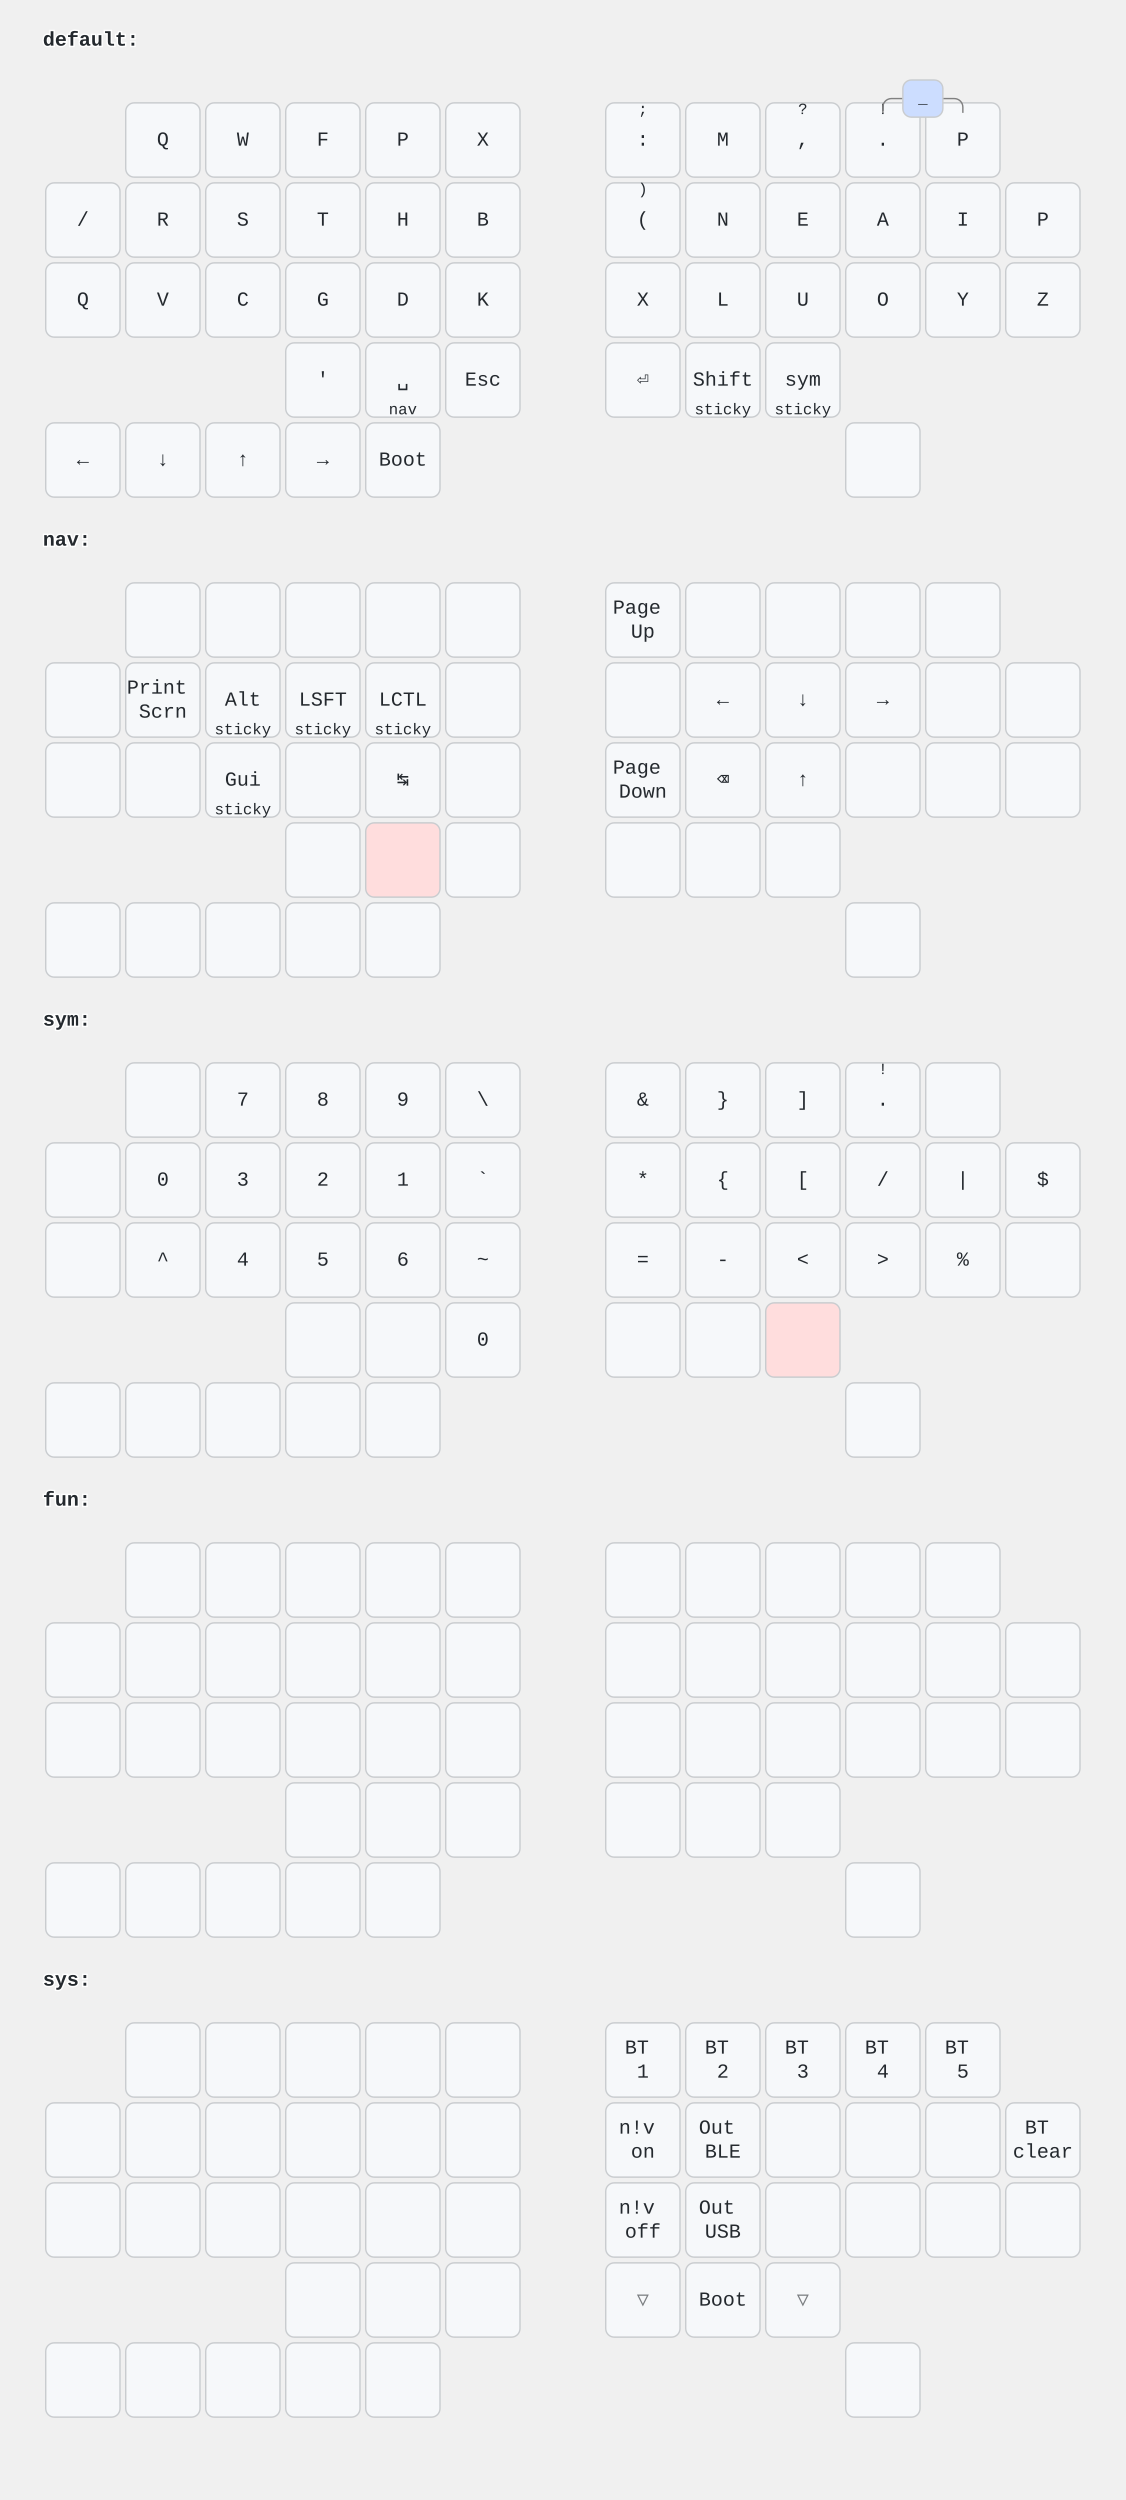
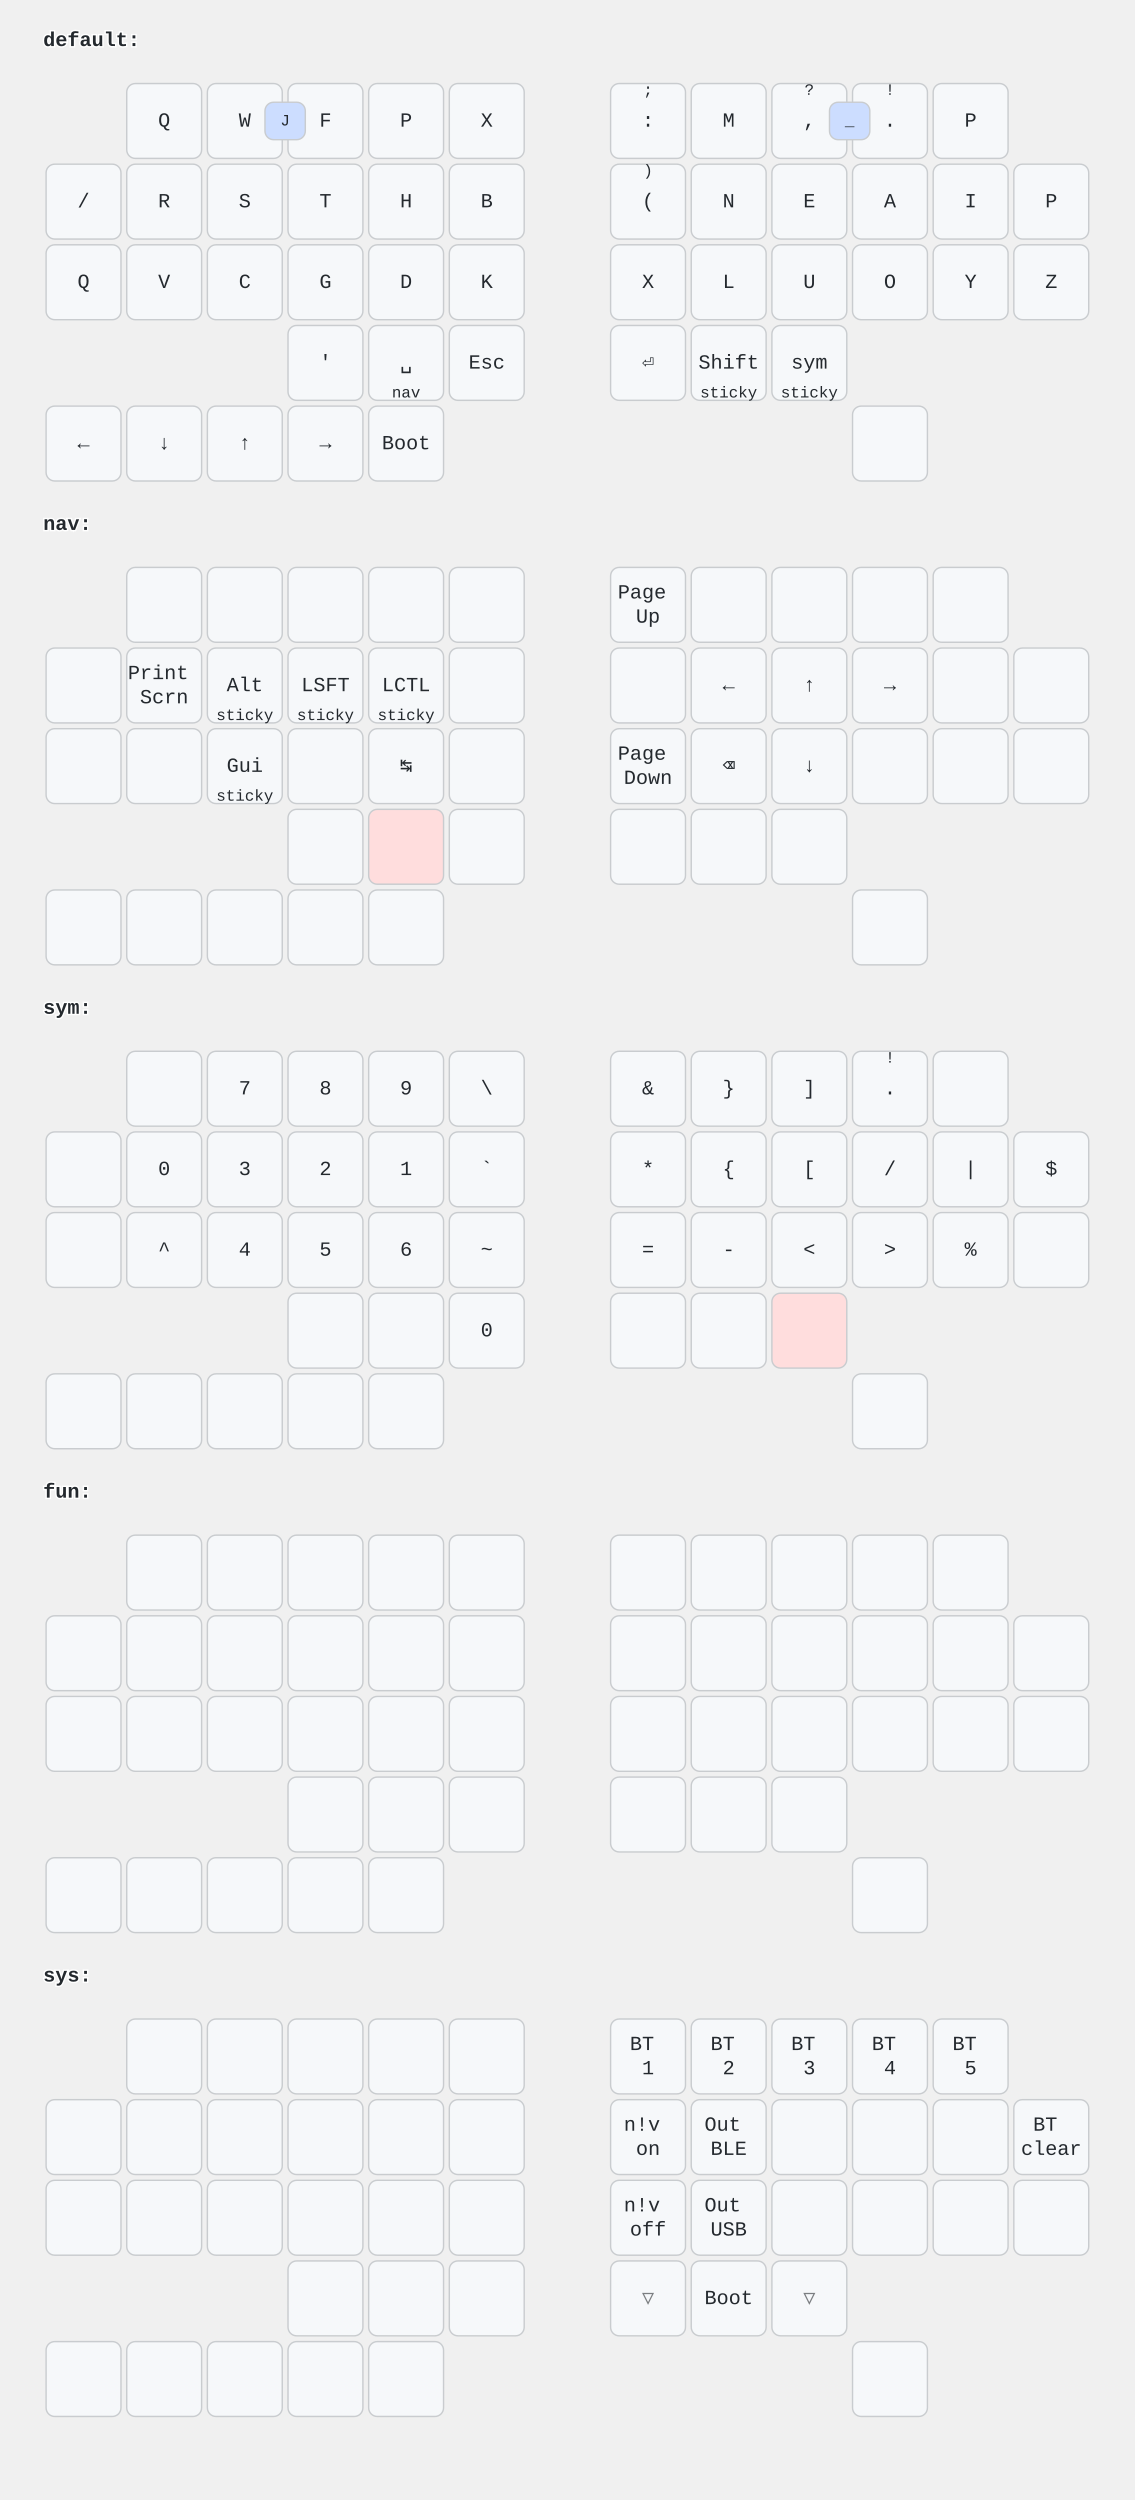
- <svg xmlns="http://www.w3.org/2000/svg" width="788" height="1750" viewBox="0 0 788 1750" class="keymap">
+ <svg xmlns="http://www.w3.org/2000/svg" width="788" height="1736" viewBox="0 0 788 1736" class="keymap">
  <style>/* inherit to force styles through use tags */
svg path {
    fill: inherit;
}

/* font and background color specifications */
svg.keymap {
    font-family: SFMono-Regular,Consolas,Liberation Mono,Menlo,monospace;
    font-size: 14px;
    font-kerning: normal;
    text-rendering: optimizeLegibility;
    fill: #24292e;
}

/* default key styling */
rect.key {
    fill: #f6f8fa;
}

rect.key, rect.combo {
    stroke: #c9cccf;
    stroke-width: 1;
}

/* default key side styling, only used is draw_key_sides is set */
rect.side {
    filter: brightness(90%);
}

/* color accent for combo boxes */
rect.combo, rect.combo-separate {
    fill: #cdf;
}

/* color accent for held keys */
rect.held, rect.combo.held {
    fill: #fdd;
}

/* color accent for ghost (optional) keys */
rect.ghost, rect.combo.ghost {
    stroke-dasharray: 4, 4;
    stroke-width: 2;
}

text {
    text-anchor: middle;
    dominant-baseline: middle;
}

/* styling for layer labels */
text.label {
    font-weight: bold;
    text-anchor: start;
    stroke: white;
    stroke-width: 2;
    paint-order: stroke;
}

/* styling for combo tap, and key hold/shifted label text */
text.combo, text.hold, text.shifted {
    font-size: 11px;
}

text.hold {
    text-anchor: middle;
    dominant-baseline: auto;
}

text.shifted {
    text-anchor: middle;
    dominant-baseline: hanging;
}

/* styling for hold/shifted label text in combo box */
text.combo.hold, text.combo.shifted {
    font-size: 8px;
}

/* lighter symbol for transparent keys */
text.trans {
    fill: #7b7e81;
}

/* styling for combo dendrons */
path.combo {
    stroke-width: 1;
    stroke: gray;
    fill: none;
}

/* Start Tabler Icons Cleanup */
/* cannot use height/width with glyphs */
.icon-tabler &gt; path {
    fill: inherit;
    stroke: inherit;
    stroke-width: 2;
}
/* hide tabler's default box */
.icon-tabler &gt; path[stroke="none"][fill="none"] {
    visibility: hidden;
}
/* End Tabler Icons Cleanup */
</style>
  <g transform="translate(30, 0)" class="layer-default">
    <text x="0" y="28" class="label">default:</text>
-     <g transform="translate(0, 70)">
+     <g transform="translate(0, 56)">
      <g transform="translate(84, 28)" class="key keypos-0">
        <rect rx="6" ry="6" x="-26" y="-26" width="52" height="52" class="key" />
        <text x="0" y="0" class="key tap">Q</text>
      </g>
      <g transform="translate(140, 28)" class="key keypos-1">
        <rect rx="6" ry="6" x="-26" y="-26" width="52" height="52" class="key" />
        <text x="0" y="0" class="key tap">W</text>
      </g>
      <g transform="translate(196, 28)" class="key keypos-2">
        <rect rx="6" ry="6" x="-26" y="-26" width="52" height="52" class="key" />
        <text x="0" y="0" class="key tap">F</text>
      </g>
      <g transform="translate(252, 28)" class="key keypos-3">
        <rect rx="6" ry="6" x="-26" y="-26" width="52" height="52" class="key" />
        <text x="0" y="0" class="key tap">P</text>
      </g>
      <g transform="translate(308, 28)" class="key keypos-4">
        <rect rx="6" ry="6" x="-26" y="-26" width="52" height="52" class="key" />
        <text x="0" y="0" class="key tap">X</text>
      </g>
      <g transform="translate(420, 28)" class="key keypos-5">
        <rect rx="6" ry="6" x="-26" y="-26" width="52" height="52" class="key" />
        <text x="0" y="0" class="key tap">:</text>
        <text x="0" y="-24" class="key shifted">;</text>
      </g>
      <g transform="translate(476, 28)" class="key keypos-6">
        <rect rx="6" ry="6" x="-26" y="-26" width="52" height="52" class="key" />
        <text x="0" y="0" class="key tap">M</text>
      </g>
      <g transform="translate(532, 28)" class="key keypos-7">
        <rect rx="6" ry="6" x="-26" y="-26" width="52" height="52" class="key" />
        <text x="0" y="0" class="key tap">,</text>
        <text x="0" y="-24" class="key shifted">?</text>
      </g>
      <g transform="translate(588, 28)" class="key keypos-8">
        <rect rx="6" ry="6" x="-26" y="-26" width="52" height="52" class="key" />
        <text x="0" y="0" class="key tap">.</text>
        <text x="0" y="-24" class="key shifted">!</text>
      </g>
      <g transform="translate(644, 28)" class="key keypos-9">
        <rect rx="6" ry="6" x="-26" y="-26" width="52" height="52" class="key" />
        <text x="0" y="0" class="key tap">P</text>
      </g>
      <g transform="translate(28, 84)" class="key keypos-10">
        <rect rx="6" ry="6" x="-26" y="-26" width="52" height="52" class="key" />
        <text x="0" y="0" class="key tap">/</text>
      </g>
      <g transform="translate(84, 84)" class="key keypos-11">
        <rect rx="6" ry="6" x="-26" y="-26" width="52" height="52" class="key" />
        <text x="0" y="0" class="key tap">R</text>
      </g>
      <g transform="translate(140, 84)" class="key keypos-12">
        <rect rx="6" ry="6" x="-26" y="-26" width="52" height="52" class="key" />
        <text x="0" y="0" class="key tap">S</text>
      </g>
      <g transform="translate(196, 84)" class="key keypos-13">
        <rect rx="6" ry="6" x="-26" y="-26" width="52" height="52" class="key" />
        <text x="0" y="0" class="key tap">T</text>
      </g>
      <g transform="translate(252, 84)" class="key keypos-14">
        <rect rx="6" ry="6" x="-26" y="-26" width="52" height="52" class="key" />
        <text x="0" y="0" class="key tap">H</text>
      </g>
      <g transform="translate(308, 84)" class="key keypos-15">
        <rect rx="6" ry="6" x="-26" y="-26" width="52" height="52" class="key" />
        <text x="0" y="0" class="key tap">B</text>
      </g>
      <g transform="translate(420, 84)" class="key keypos-16">
        <rect rx="6" ry="6" x="-26" y="-26" width="52" height="52" class="key" />
        <text x="0" y="0" class="key tap">(</text>
        <text x="0" y="-24" class="key shifted">)</text>
      </g>
      <g transform="translate(476, 84)" class="key keypos-17">
        <rect rx="6" ry="6" x="-26" y="-26" width="52" height="52" class="key" />
        <text x="0" y="0" class="key tap">N</text>
      </g>
      <g transform="translate(532, 84)" class="key keypos-18">
        <rect rx="6" ry="6" x="-26" y="-26" width="52" height="52" class="key" />
        <text x="0" y="0" class="key tap">E</text>
      </g>
      <g transform="translate(588, 84)" class="key keypos-19">
        <rect rx="6" ry="6" x="-26" y="-26" width="52" height="52" class="key" />
        <text x="0" y="0" class="key tap">A</text>
      </g>
      <g transform="translate(644, 84)" class="key keypos-20">
        <rect rx="6" ry="6" x="-26" y="-26" width="52" height="52" class="key" />
        <text x="0" y="0" class="key tap">I</text>
      </g>
      <g transform="translate(700, 84)" class="key keypos-21">
        <rect rx="6" ry="6" x="-26" y="-26" width="52" height="52" class="key" />
        <text x="0" y="0" class="key tap">P</text>
      </g>
      <g transform="translate(28, 140)" class="key keypos-22">
        <rect rx="6" ry="6" x="-26" y="-26" width="52" height="52" class="key" />
        <text x="0" y="0" class="key tap">Q</text>
      </g>
      <g transform="translate(84, 140)" class="key keypos-23">
        <rect rx="6" ry="6" x="-26" y="-26" width="52" height="52" class="key" />
        <text x="0" y="0" class="key tap">V</text>
      </g>
      <g transform="translate(140, 140)" class="key keypos-24">
        <rect rx="6" ry="6" x="-26" y="-26" width="52" height="52" class="key" />
        <text x="0" y="0" class="key tap">C</text>
      </g>
      <g transform="translate(196, 140)" class="key keypos-25">
        <rect rx="6" ry="6" x="-26" y="-26" width="52" height="52" class="key" />
        <text x="0" y="0" class="key tap">G</text>
      </g>
      <g transform="translate(252, 140)" class="key keypos-26">
        <rect rx="6" ry="6" x="-26" y="-26" width="52" height="52" class="key" />
        <text x="0" y="0" class="key tap">D</text>
      </g>
      <g transform="translate(308, 140)" class="key keypos-27">
        <rect rx="6" ry="6" x="-26" y="-26" width="52" height="52" class="key" />
        <text x="0" y="0" class="key tap">K</text>
      </g>
      <g transform="translate(420, 140)" class="key keypos-28">
        <rect rx="6" ry="6" x="-26" y="-26" width="52" height="52" class="key" />
        <text x="0" y="0" class="key tap">X</text>
      </g>
      <g transform="translate(476, 140)" class="key keypos-29">
        <rect rx="6" ry="6" x="-26" y="-26" width="52" height="52" class="key" />
        <text x="0" y="0" class="key tap">L</text>
      </g>
      <g transform="translate(532, 140)" class="key keypos-30">
        <rect rx="6" ry="6" x="-26" y="-26" width="52" height="52" class="key" />
        <text x="0" y="0" class="key tap">U</text>
      </g>
      <g transform="translate(588, 140)" class="key keypos-31">
        <rect rx="6" ry="6" x="-26" y="-26" width="52" height="52" class="key" />
        <text x="0" y="0" class="key tap">O</text>
      </g>
      <g transform="translate(644, 140)" class="key keypos-32">
        <rect rx="6" ry="6" x="-26" y="-26" width="52" height="52" class="key" />
        <text x="0" y="0" class="key tap">Y</text>
      </g>
      <g transform="translate(700, 140)" class="key keypos-33">
        <rect rx="6" ry="6" x="-26" y="-26" width="52" height="52" class="key" />
        <text x="0" y="0" class="key tap">Z</text>
      </g>
      <g transform="translate(196, 196)" class="key keypos-34">
        <rect rx="6" ry="6" x="-26" y="-26" width="52" height="52" class="key" />
        <text x="0" y="0" class="key tap">'</text>
      </g>
      <g transform="translate(252, 196)" class="key keypos-35">
        <rect rx="6" ry="6" x="-26" y="-26" width="52" height="52" class="key" />
        <text x="0" y="0" class="key tap">␣</text>
        <text x="0" y="24" class="key hold">nav</text>
      </g>
      <g transform="translate(308, 196)" class="key keypos-36">
        <rect rx="6" ry="6" x="-26" y="-26" width="52" height="52" class="key" />
        <text x="0" y="0" class="key tap">Esc</text>
      </g>
      <g transform="translate(420, 196)" class="key keypos-37">
        <rect rx="6" ry="6" x="-26" y="-26" width="52" height="52" class="key" />
        <text x="0" y="0" class="key tap">⏎</text>
      </g>
      <g transform="translate(476, 196)" class="key keypos-38">
        <rect rx="6" ry="6" x="-26" y="-26" width="52" height="52" class="key" />
        <text x="0" y="0" class="key tap">Shift</text>
        <text x="0" y="24" class="key hold">sticky</text>
      </g>
      <g transform="translate(532, 196)" class="key keypos-39">
        <rect rx="6" ry="6" x="-26" y="-26" width="52" height="52" class="key" />
        <text x="0" y="0" class="key tap">sym</text>
        <text x="0" y="24" class="key hold">sticky</text>
      </g>
      <g transform="translate(28, 252)" class="key keypos-40">
        <rect rx="6" ry="6" x="-26" y="-26" width="52" height="52" class="key" />
        <text x="0" y="0" class="key tap">←</text>
      </g>
      <g transform="translate(84, 252)" class="key keypos-41">
        <rect rx="6" ry="6" x="-26" y="-26" width="52" height="52" class="key" />
        <text x="0" y="0" class="key tap">↓</text>
      </g>
      <g transform="translate(140, 252)" class="key keypos-42">
        <rect rx="6" ry="6" x="-26" y="-26" width="52" height="52" class="key" />
        <text x="0" y="0" class="key tap">↑</text>
      </g>
      <g transform="translate(196, 252)" class="key keypos-43">
        <rect rx="6" ry="6" x="-26" y="-26" width="52" height="52" class="key" />
        <text x="0" y="0" class="key tap">→</text>
      </g>
      <g transform="translate(252, 252)" class="key keypos-44">
        <rect rx="6" ry="6" x="-26" y="-26" width="52" height="52" class="key" />
        <text x="0" y="0" class="key tap">Boot</text>
      </g>
      <g transform="translate(588, 252)" class="key keypos-45">
        <rect rx="6" ry="6" x="-26" y="-26" width="52" height="52" class="key" />
      </g>
      <g class="combo combopos-0">
-         <path d="M616,-1 h-22 a6.0,6.0 0 0 0 -6.0,6.0 v4" class="combo" />
-         <path d="M616,-1 h22 a6.0,6.0 0 0 1 6.0,6.0 v4" class="combo" />
-         <rect rx="6" ry="6" x="602" y="-14" width="28" height="26" class="combo" />
-         <text x="616" y="-1" class="combo tap">_</text>
+         <rect rx="6" ry="6" x="154" y="15" width="28" height="26" class="combo" />
+         <text x="168" y="28" class="combo tap">J</text>
+       </g>
+       <g class="combo combopos-1">
+         <rect rx="6" ry="6" x="546" y="15" width="28" height="26" class="combo" />
+         <text x="560" y="28" class="combo tap">_</text>
      </g>
    </g>
  </g>
-   <g transform="translate(30, 350)" class="layer-nav">
+   <g transform="translate(30, 336)" class="layer-nav">
    <text x="0" y="28" class="label">nav:</text>
    <g transform="translate(0, 56)">
      <g transform="translate(84, 28)" class="key keypos-0">
        <rect rx="6" ry="6" x="-26" y="-26" width="52" height="52" class="key" />
      </g>
      <g transform="translate(140, 28)" class="key keypos-1">
        <rect rx="6" ry="6" x="-26" y="-26" width="52" height="52" class="key" />
      </g>
      <g transform="translate(196, 28)" class="key keypos-2">
        <rect rx="6" ry="6" x="-26" y="-26" width="52" height="52" class="key" />
      </g>
      <g transform="translate(252, 28)" class="key keypos-3">
        <rect rx="6" ry="6" x="-26" y="-26" width="52" height="52" class="key" />
      </g>
      <g transform="translate(308, 28)" class="key keypos-4">
        <rect rx="6" ry="6" x="-26" y="-26" width="52" height="52" class="key" />
      </g>
      <g transform="translate(420, 28)" class="key keypos-5">
        <rect rx="6" ry="6" x="-26" y="-26" width="52" height="52" class="key" />
        <text x="0" y="0" class="key tap">
          <tspan x="0" dy="-0.6em">Page</tspan>
          <tspan x="0" dy="1.2em">Up</tspan>
        </text>
      </g>
      <g transform="translate(476, 28)" class="key keypos-6">
        <rect rx="6" ry="6" x="-26" y="-26" width="52" height="52" class="key" />
      </g>
      <g transform="translate(532, 28)" class="key keypos-7">
        <rect rx="6" ry="6" x="-26" y="-26" width="52" height="52" class="key" />
      </g>
      <g transform="translate(588, 28)" class="key keypos-8">
        <rect rx="6" ry="6" x="-26" y="-26" width="52" height="52" class="key" />
      </g>
      <g transform="translate(644, 28)" class="key keypos-9">
        <rect rx="6" ry="6" x="-26" y="-26" width="52" height="52" class="key" />
      </g>
      <g transform="translate(28, 84)" class="key keypos-10">
        <rect rx="6" ry="6" x="-26" y="-26" width="52" height="52" class="key" />
      </g>
      <g transform="translate(84, 84)" class="key keypos-11">
        <rect rx="6" ry="6" x="-26" y="-26" width="52" height="52" class="key" />
        <text x="0" y="0" class="key tap">
          <tspan x="0" dy="-0.6em">Print</tspan>
          <tspan x="0" dy="1.2em">Scrn</tspan>
        </text>
      </g>
      <g transform="translate(140, 84)" class="key keypos-12">
        <rect rx="6" ry="6" x="-26" y="-26" width="52" height="52" class="key" />
        <text x="0" y="0" class="key tap">Alt</text>
        <text x="0" y="24" class="key hold">sticky</text>
      </g>
      <g transform="translate(196, 84)" class="key keypos-13">
        <rect rx="6" ry="6" x="-26" y="-26" width="52" height="52" class="key" />
        <text x="0" y="0" class="key tap">LSFT</text>
        <text x="0" y="24" class="key hold">sticky</text>
      </g>
      <g transform="translate(252, 84)" class="key keypos-14">
        <rect rx="6" ry="6" x="-26" y="-26" width="52" height="52" class="key" />
        <text x="0" y="0" class="key tap">LCTL</text>
        <text x="0" y="24" class="key hold">sticky</text>
      </g>
      <g transform="translate(308, 84)" class="key keypos-15">
        <rect rx="6" ry="6" x="-26" y="-26" width="52" height="52" class="key" />
      </g>
      <g transform="translate(420, 84)" class="key keypos-16">
        <rect rx="6" ry="6" x="-26" y="-26" width="52" height="52" class="key" />
      </g>
      <g transform="translate(476, 84)" class="key keypos-17">
        <rect rx="6" ry="6" x="-26" y="-26" width="52" height="52" class="key" />
        <text x="0" y="0" class="key tap">←</text>
      </g>
      <g transform="translate(532, 84)" class="key keypos-18">
        <rect rx="6" ry="6" x="-26" y="-26" width="52" height="52" class="key" />
-         <text x="0" y="0" class="key tap">↓</text>
+         <text x="0" y="0" class="key tap">↑</text>
      </g>
      <g transform="translate(588, 84)" class="key keypos-19">
        <rect rx="6" ry="6" x="-26" y="-26" width="52" height="52" class="key" />
        <text x="0" y="0" class="key tap">→</text>
      </g>
      <g transform="translate(644, 84)" class="key keypos-20">
        <rect rx="6" ry="6" x="-26" y="-26" width="52" height="52" class="key" />
      </g>
      <g transform="translate(700, 84)" class="key keypos-21">
        <rect rx="6" ry="6" x="-26" y="-26" width="52" height="52" class="key" />
      </g>
      <g transform="translate(28, 140)" class="key keypos-22">
        <rect rx="6" ry="6" x="-26" y="-26" width="52" height="52" class="key" />
      </g>
      <g transform="translate(84, 140)" class="key keypos-23">
        <rect rx="6" ry="6" x="-26" y="-26" width="52" height="52" class="key" />
      </g>
      <g transform="translate(140, 140)" class="key keypos-24">
        <rect rx="6" ry="6" x="-26" y="-26" width="52" height="52" class="key" />
        <text x="0" y="0" class="key tap">Gui</text>
        <text x="0" y="24" class="key hold">sticky</text>
      </g>
      <g transform="translate(196, 140)" class="key keypos-25">
        <rect rx="6" ry="6" x="-26" y="-26" width="52" height="52" class="key" />
      </g>
      <g transform="translate(252, 140)" class="key keypos-26">
        <rect rx="6" ry="6" x="-26" y="-26" width="52" height="52" class="key" />
        <text x="0" y="0" class="key tap">↹</text>
      </g>
      <g transform="translate(308, 140)" class="key keypos-27">
        <rect rx="6" ry="6" x="-26" y="-26" width="52" height="52" class="key" />
      </g>
      <g transform="translate(420, 140)" class="key keypos-28">
        <rect rx="6" ry="6" x="-26" y="-26" width="52" height="52" class="key" />
        <text x="0" y="0" class="key tap">
          <tspan x="0" dy="-0.6em">Page</tspan>
          <tspan x="0" dy="1.2em">Down</tspan>
        </text>
      </g>
      <g transform="translate(476, 140)" class="key keypos-29">
        <rect rx="6" ry="6" x="-26" y="-26" width="52" height="52" class="key" />
        <text x="0" y="0" class="key tap">⌫</text>
      </g>
      <g transform="translate(532, 140)" class="key keypos-30">
        <rect rx="6" ry="6" x="-26" y="-26" width="52" height="52" class="key" />
-         <text x="0" y="0" class="key tap">↑</text>
+         <text x="0" y="0" class="key tap">↓</text>
      </g>
      <g transform="translate(588, 140)" class="key keypos-31">
        <rect rx="6" ry="6" x="-26" y="-26" width="52" height="52" class="key" />
      </g>
      <g transform="translate(644, 140)" class="key keypos-32">
        <rect rx="6" ry="6" x="-26" y="-26" width="52" height="52" class="key" />
      </g>
      <g transform="translate(700, 140)" class="key keypos-33">
        <rect rx="6" ry="6" x="-26" y="-26" width="52" height="52" class="key" />
      </g>
      <g transform="translate(196, 196)" class="key keypos-34">
        <rect rx="6" ry="6" x="-26" y="-26" width="52" height="52" class="key" />
      </g>
      <g transform="translate(252, 196)" class="key held keypos-35">
        <rect rx="6" ry="6" x="-26" y="-26" width="52" height="52" class="key held" />
      </g>
      <g transform="translate(308, 196)" class="key keypos-36">
        <rect rx="6" ry="6" x="-26" y="-26" width="52" height="52" class="key" />
      </g>
      <g transform="translate(420, 196)" class="key keypos-37">
        <rect rx="6" ry="6" x="-26" y="-26" width="52" height="52" class="key" />
      </g>
      <g transform="translate(476, 196)" class="key keypos-38">
        <rect rx="6" ry="6" x="-26" y="-26" width="52" height="52" class="key" />
      </g>
      <g transform="translate(532, 196)" class="key keypos-39">
        <rect rx="6" ry="6" x="-26" y="-26" width="52" height="52" class="key" />
      </g>
      <g transform="translate(28, 252)" class="key keypos-40">
        <rect rx="6" ry="6" x="-26" y="-26" width="52" height="52" class="key" />
      </g>
      <g transform="translate(84, 252)" class="key keypos-41">
        <rect rx="6" ry="6" x="-26" y="-26" width="52" height="52" class="key" />
      </g>
      <g transform="translate(140, 252)" class="key keypos-42">
        <rect rx="6" ry="6" x="-26" y="-26" width="52" height="52" class="key" />
      </g>
      <g transform="translate(196, 252)" class="key keypos-43">
        <rect rx="6" ry="6" x="-26" y="-26" width="52" height="52" class="key" />
      </g>
      <g transform="translate(252, 252)" class="key keypos-44">
        <rect rx="6" ry="6" x="-26" y="-26" width="52" height="52" class="key" />
      </g>
      <g transform="translate(588, 252)" class="key keypos-45">
        <rect rx="6" ry="6" x="-26" y="-26" width="52" height="52" class="key" />
      </g>
    </g>
  </g>
-   <g transform="translate(30, 686)" class="layer-sym">
+   <g transform="translate(30, 672)" class="layer-sym">
    <text x="0" y="28" class="label">sym:</text>
    <g transform="translate(0, 56)">
      <g transform="translate(84, 28)" class="key keypos-0">
        <rect rx="6" ry="6" x="-26" y="-26" width="52" height="52" class="key" />
      </g>
      <g transform="translate(140, 28)" class="key keypos-1">
        <rect rx="6" ry="6" x="-26" y="-26" width="52" height="52" class="key" />
        <text x="0" y="0" class="key tap">7</text>
      </g>
      <g transform="translate(196, 28)" class="key keypos-2">
        <rect rx="6" ry="6" x="-26" y="-26" width="52" height="52" class="key" />
        <text x="0" y="0" class="key tap">8</text>
      </g>
      <g transform="translate(252, 28)" class="key keypos-3">
        <rect rx="6" ry="6" x="-26" y="-26" width="52" height="52" class="key" />
        <text x="0" y="0" class="key tap">9</text>
      </g>
      <g transform="translate(308, 28)" class="key keypos-4">
        <rect rx="6" ry="6" x="-26" y="-26" width="52" height="52" class="key" />
        <text x="0" y="0" class="key tap">\</text>
      </g>
      <g transform="translate(420, 28)" class="key keypos-5">
        <rect rx="6" ry="6" x="-26" y="-26" width="52" height="52" class="key" />
        <text x="0" y="0" class="key tap">&amp;</text>
      </g>
      <g transform="translate(476, 28)" class="key keypos-6">
        <rect rx="6" ry="6" x="-26" y="-26" width="52" height="52" class="key" />
        <text x="0" y="0" class="key tap">}</text>
      </g>
      <g transform="translate(532, 28)" class="key keypos-7">
        <rect rx="6" ry="6" x="-26" y="-26" width="52" height="52" class="key" />
        <text x="0" y="0" class="key tap">]</text>
      </g>
      <g transform="translate(588, 28)" class="key keypos-8">
        <rect rx="6" ry="6" x="-26" y="-26" width="52" height="52" class="key" />
        <text x="0" y="0" class="key tap">.</text>
        <text x="0" y="-24" class="key shifted">!</text>
      </g>
      <g transform="translate(644, 28)" class="key keypos-9">
        <rect rx="6" ry="6" x="-26" y="-26" width="52" height="52" class="key" />
      </g>
      <g transform="translate(28, 84)" class="key keypos-10">
        <rect rx="6" ry="6" x="-26" y="-26" width="52" height="52" class="key" />
      </g>
      <g transform="translate(84, 84)" class="key keypos-11">
        <rect rx="6" ry="6" x="-26" y="-26" width="52" height="52" class="key" />
        <text x="0" y="0" class="key tap">0</text>
      </g>
      <g transform="translate(140, 84)" class="key keypos-12">
        <rect rx="6" ry="6" x="-26" y="-26" width="52" height="52" class="key" />
        <text x="0" y="0" class="key tap">3</text>
      </g>
      <g transform="translate(196, 84)" class="key keypos-13">
        <rect rx="6" ry="6" x="-26" y="-26" width="52" height="52" class="key" />
        <text x="0" y="0" class="key tap">2</text>
      </g>
      <g transform="translate(252, 84)" class="key keypos-14">
        <rect rx="6" ry="6" x="-26" y="-26" width="52" height="52" class="key" />
        <text x="0" y="0" class="key tap">1</text>
      </g>
      <g transform="translate(308, 84)" class="key keypos-15">
        <rect rx="6" ry="6" x="-26" y="-26" width="52" height="52" class="key" />
        <text x="0" y="0" class="key tap">`</text>
      </g>
      <g transform="translate(420, 84)" class="key keypos-16">
        <rect rx="6" ry="6" x="-26" y="-26" width="52" height="52" class="key" />
        <text x="0" y="0" class="key tap">*</text>
      </g>
      <g transform="translate(476, 84)" class="key keypos-17">
        <rect rx="6" ry="6" x="-26" y="-26" width="52" height="52" class="key" />
        <text x="0" y="0" class="key tap">{</text>
      </g>
      <g transform="translate(532, 84)" class="key keypos-18">
        <rect rx="6" ry="6" x="-26" y="-26" width="52" height="52" class="key" />
        <text x="0" y="0" class="key tap">[</text>
      </g>
      <g transform="translate(588, 84)" class="key keypos-19">
        <rect rx="6" ry="6" x="-26" y="-26" width="52" height="52" class="key" />
        <text x="0" y="0" class="key tap">/</text>
      </g>
      <g transform="translate(644, 84)" class="key keypos-20">
        <rect rx="6" ry="6" x="-26" y="-26" width="52" height="52" class="key" />
        <text x="0" y="0" class="key tap">|</text>
      </g>
      <g transform="translate(700, 84)" class="key keypos-21">
        <rect rx="6" ry="6" x="-26" y="-26" width="52" height="52" class="key" />
        <text x="0" y="0" class="key tap">$</text>
      </g>
      <g transform="translate(28, 140)" class="key keypos-22">
        <rect rx="6" ry="6" x="-26" y="-26" width="52" height="52" class="key" />
      </g>
      <g transform="translate(84, 140)" class="key keypos-23">
        <rect rx="6" ry="6" x="-26" y="-26" width="52" height="52" class="key" />
        <text x="0" y="0" class="key tap">^</text>
      </g>
      <g transform="translate(140, 140)" class="key keypos-24">
        <rect rx="6" ry="6" x="-26" y="-26" width="52" height="52" class="key" />
        <text x="0" y="0" class="key tap">4</text>
      </g>
      <g transform="translate(196, 140)" class="key keypos-25">
        <rect rx="6" ry="6" x="-26" y="-26" width="52" height="52" class="key" />
        <text x="0" y="0" class="key tap">5</text>
      </g>
      <g transform="translate(252, 140)" class="key keypos-26">
        <rect rx="6" ry="6" x="-26" y="-26" width="52" height="52" class="key" />
        <text x="0" y="0" class="key tap">6</text>
      </g>
      <g transform="translate(308, 140)" class="key keypos-27">
        <rect rx="6" ry="6" x="-26" y="-26" width="52" height="52" class="key" />
        <text x="0" y="0" class="key tap">~</text>
      </g>
      <g transform="translate(420, 140)" class="key keypos-28">
        <rect rx="6" ry="6" x="-26" y="-26" width="52" height="52" class="key" />
        <text x="0" y="0" class="key tap">=</text>
      </g>
      <g transform="translate(476, 140)" class="key keypos-29">
        <rect rx="6" ry="6" x="-26" y="-26" width="52" height="52" class="key" />
        <text x="0" y="0" class="key tap">-</text>
      </g>
      <g transform="translate(532, 140)" class="key keypos-30">
        <rect rx="6" ry="6" x="-26" y="-26" width="52" height="52" class="key" />
        <text x="0" y="0" class="key tap">&lt;</text>
      </g>
      <g transform="translate(588, 140)" class="key keypos-31">
        <rect rx="6" ry="6" x="-26" y="-26" width="52" height="52" class="key" />
        <text x="0" y="0" class="key tap">&gt;</text>
      </g>
      <g transform="translate(644, 140)" class="key keypos-32">
        <rect rx="6" ry="6" x="-26" y="-26" width="52" height="52" class="key" />
        <text x="0" y="0" class="key tap">%</text>
      </g>
      <g transform="translate(700, 140)" class="key keypos-33">
        <rect rx="6" ry="6" x="-26" y="-26" width="52" height="52" class="key" />
      </g>
      <g transform="translate(196, 196)" class="key keypos-34">
        <rect rx="6" ry="6" x="-26" y="-26" width="52" height="52" class="key" />
      </g>
      <g transform="translate(252, 196)" class="key keypos-35">
        <rect rx="6" ry="6" x="-26" y="-26" width="52" height="52" class="key" />
      </g>
      <g transform="translate(308, 196)" class="key keypos-36">
        <rect rx="6" ry="6" x="-26" y="-26" width="52" height="52" class="key" />
        <text x="0" y="0" class="key tap">0</text>
      </g>
      <g transform="translate(420, 196)" class="key keypos-37">
        <rect rx="6" ry="6" x="-26" y="-26" width="52" height="52" class="key" />
      </g>
      <g transform="translate(476, 196)" class="key keypos-38">
        <rect rx="6" ry="6" x="-26" y="-26" width="52" height="52" class="key" />
      </g>
      <g transform="translate(532, 196)" class="key held keypos-39">
        <rect rx="6" ry="6" x="-26" y="-26" width="52" height="52" class="key held" />
      </g>
      <g transform="translate(28, 252)" class="key keypos-40">
        <rect rx="6" ry="6" x="-26" y="-26" width="52" height="52" class="key" />
      </g>
      <g transform="translate(84, 252)" class="key keypos-41">
        <rect rx="6" ry="6" x="-26" y="-26" width="52" height="52" class="key" />
      </g>
      <g transform="translate(140, 252)" class="key keypos-42">
        <rect rx="6" ry="6" x="-26" y="-26" width="52" height="52" class="key" />
      </g>
      <g transform="translate(196, 252)" class="key keypos-43">
        <rect rx="6" ry="6" x="-26" y="-26" width="52" height="52" class="key" />
      </g>
      <g transform="translate(252, 252)" class="key keypos-44">
        <rect rx="6" ry="6" x="-26" y="-26" width="52" height="52" class="key" />
      </g>
      <g transform="translate(588, 252)" class="key keypos-45">
        <rect rx="6" ry="6" x="-26" y="-26" width="52" height="52" class="key" />
      </g>
    </g>
  </g>
-   <g transform="translate(30, 1022)" class="layer-fun">
+   <g transform="translate(30, 1008)" class="layer-fun">
    <text x="0" y="28" class="label">fun:</text>
    <g transform="translate(0, 56)">
      <g transform="translate(84, 28)" class="key keypos-0">
        <rect rx="6" ry="6" x="-26" y="-26" width="52" height="52" class="key" />
      </g>
      <g transform="translate(140, 28)" class="key keypos-1">
        <rect rx="6" ry="6" x="-26" y="-26" width="52" height="52" class="key" />
      </g>
      <g transform="translate(196, 28)" class="key keypos-2">
        <rect rx="6" ry="6" x="-26" y="-26" width="52" height="52" class="key" />
      </g>
      <g transform="translate(252, 28)" class="key keypos-3">
        <rect rx="6" ry="6" x="-26" y="-26" width="52" height="52" class="key" />
      </g>
      <g transform="translate(308, 28)" class="key keypos-4">
        <rect rx="6" ry="6" x="-26" y="-26" width="52" height="52" class="key" />
      </g>
      <g transform="translate(420, 28)" class="key keypos-5">
        <rect rx="6" ry="6" x="-26" y="-26" width="52" height="52" class="key" />
      </g>
      <g transform="translate(476, 28)" class="key keypos-6">
        <rect rx="6" ry="6" x="-26" y="-26" width="52" height="52" class="key" />
      </g>
      <g transform="translate(532, 28)" class="key keypos-7">
        <rect rx="6" ry="6" x="-26" y="-26" width="52" height="52" class="key" />
      </g>
      <g transform="translate(588, 28)" class="key keypos-8">
        <rect rx="6" ry="6" x="-26" y="-26" width="52" height="52" class="key" />
      </g>
      <g transform="translate(644, 28)" class="key keypos-9">
        <rect rx="6" ry="6" x="-26" y="-26" width="52" height="52" class="key" />
      </g>
      <g transform="translate(28, 84)" class="key keypos-10">
        <rect rx="6" ry="6" x="-26" y="-26" width="52" height="52" class="key" />
      </g>
      <g transform="translate(84, 84)" class="key keypos-11">
        <rect rx="6" ry="6" x="-26" y="-26" width="52" height="52" class="key" />
      </g>
      <g transform="translate(140, 84)" class="key keypos-12">
        <rect rx="6" ry="6" x="-26" y="-26" width="52" height="52" class="key" />
      </g>
      <g transform="translate(196, 84)" class="key keypos-13">
        <rect rx="6" ry="6" x="-26" y="-26" width="52" height="52" class="key" />
      </g>
      <g transform="translate(252, 84)" class="key keypos-14">
        <rect rx="6" ry="6" x="-26" y="-26" width="52" height="52" class="key" />
      </g>
      <g transform="translate(308, 84)" class="key keypos-15">
        <rect rx="6" ry="6" x="-26" y="-26" width="52" height="52" class="key" />
      </g>
      <g transform="translate(420, 84)" class="key keypos-16">
        <rect rx="6" ry="6" x="-26" y="-26" width="52" height="52" class="key" />
      </g>
      <g transform="translate(476, 84)" class="key keypos-17">
        <rect rx="6" ry="6" x="-26" y="-26" width="52" height="52" class="key" />
      </g>
      <g transform="translate(532, 84)" class="key keypos-18">
        <rect rx="6" ry="6" x="-26" y="-26" width="52" height="52" class="key" />
      </g>
      <g transform="translate(588, 84)" class="key keypos-19">
        <rect rx="6" ry="6" x="-26" y="-26" width="52" height="52" class="key" />
      </g>
      <g transform="translate(644, 84)" class="key keypos-20">
        <rect rx="6" ry="6" x="-26" y="-26" width="52" height="52" class="key" />
      </g>
      <g transform="translate(700, 84)" class="key keypos-21">
        <rect rx="6" ry="6" x="-26" y="-26" width="52" height="52" class="key" />
      </g>
      <g transform="translate(28, 140)" class="key keypos-22">
        <rect rx="6" ry="6" x="-26" y="-26" width="52" height="52" class="key" />
      </g>
      <g transform="translate(84, 140)" class="key keypos-23">
        <rect rx="6" ry="6" x="-26" y="-26" width="52" height="52" class="key" />
      </g>
      <g transform="translate(140, 140)" class="key keypos-24">
        <rect rx="6" ry="6" x="-26" y="-26" width="52" height="52" class="key" />
      </g>
      <g transform="translate(196, 140)" class="key keypos-25">
        <rect rx="6" ry="6" x="-26" y="-26" width="52" height="52" class="key" />
      </g>
      <g transform="translate(252, 140)" class="key keypos-26">
        <rect rx="6" ry="6" x="-26" y="-26" width="52" height="52" class="key" />
      </g>
      <g transform="translate(308, 140)" class="key keypos-27">
        <rect rx="6" ry="6" x="-26" y="-26" width="52" height="52" class="key" />
      </g>
      <g transform="translate(420, 140)" class="key keypos-28">
        <rect rx="6" ry="6" x="-26" y="-26" width="52" height="52" class="key" />
      </g>
      <g transform="translate(476, 140)" class="key keypos-29">
        <rect rx="6" ry="6" x="-26" y="-26" width="52" height="52" class="key" />
      </g>
      <g transform="translate(532, 140)" class="key keypos-30">
        <rect rx="6" ry="6" x="-26" y="-26" width="52" height="52" class="key" />
      </g>
      <g transform="translate(588, 140)" class="key keypos-31">
        <rect rx="6" ry="6" x="-26" y="-26" width="52" height="52" class="key" />
      </g>
      <g transform="translate(644, 140)" class="key keypos-32">
        <rect rx="6" ry="6" x="-26" y="-26" width="52" height="52" class="key" />
      </g>
      <g transform="translate(700, 140)" class="key keypos-33">
        <rect rx="6" ry="6" x="-26" y="-26" width="52" height="52" class="key" />
      </g>
      <g transform="translate(196, 196)" class="key keypos-34">
        <rect rx="6" ry="6" x="-26" y="-26" width="52" height="52" class="key" />
      </g>
      <g transform="translate(252, 196)" class="key keypos-35">
        <rect rx="6" ry="6" x="-26" y="-26" width="52" height="52" class="key" />
      </g>
      <g transform="translate(308, 196)" class="key keypos-36">
        <rect rx="6" ry="6" x="-26" y="-26" width="52" height="52" class="key" />
      </g>
      <g transform="translate(420, 196)" class="key keypos-37">
        <rect rx="6" ry="6" x="-26" y="-26" width="52" height="52" class="key" />
      </g>
      <g transform="translate(476, 196)" class="key keypos-38">
        <rect rx="6" ry="6" x="-26" y="-26" width="52" height="52" class="key" />
      </g>
      <g transform="translate(532, 196)" class="key keypos-39">
        <rect rx="6" ry="6" x="-26" y="-26" width="52" height="52" class="key" />
      </g>
      <g transform="translate(28, 252)" class="key keypos-40">
        <rect rx="6" ry="6" x="-26" y="-26" width="52" height="52" class="key" />
      </g>
      <g transform="translate(84, 252)" class="key keypos-41">
        <rect rx="6" ry="6" x="-26" y="-26" width="52" height="52" class="key" />
      </g>
      <g transform="translate(140, 252)" class="key keypos-42">
        <rect rx="6" ry="6" x="-26" y="-26" width="52" height="52" class="key" />
      </g>
      <g transform="translate(196, 252)" class="key keypos-43">
        <rect rx="6" ry="6" x="-26" y="-26" width="52" height="52" class="key" />
      </g>
      <g transform="translate(252, 252)" class="key keypos-44">
        <rect rx="6" ry="6" x="-26" y="-26" width="52" height="52" class="key" />
      </g>
      <g transform="translate(588, 252)" class="key keypos-45">
        <rect rx="6" ry="6" x="-26" y="-26" width="52" height="52" class="key" />
      </g>
    </g>
  </g>
-   <g transform="translate(30, 1358)" class="layer-sys">
+   <g transform="translate(30, 1344)" class="layer-sys">
    <text x="0" y="28" class="label">sys:</text>
    <g transform="translate(0, 56)">
      <g transform="translate(84, 28)" class="key keypos-0">
        <rect rx="6" ry="6" x="-26" y="-26" width="52" height="52" class="key" />
      </g>
      <g transform="translate(140, 28)" class="key keypos-1">
        <rect rx="6" ry="6" x="-26" y="-26" width="52" height="52" class="key" />
      </g>
      <g transform="translate(196, 28)" class="key keypos-2">
        <rect rx="6" ry="6" x="-26" y="-26" width="52" height="52" class="key" />
      </g>
      <g transform="translate(252, 28)" class="key keypos-3">
        <rect rx="6" ry="6" x="-26" y="-26" width="52" height="52" class="key" />
      </g>
      <g transform="translate(308, 28)" class="key keypos-4">
        <rect rx="6" ry="6" x="-26" y="-26" width="52" height="52" class="key" />
      </g>
      <g transform="translate(420, 28)" class="key keypos-5">
        <rect rx="6" ry="6" x="-26" y="-26" width="52" height="52" class="key" />
        <text x="0" y="0" class="key tap">
          <tspan x="0" dy="-0.6em">BT</tspan>
          <tspan x="0" dy="1.2em">1</tspan>
        </text>
      </g>
      <g transform="translate(476, 28)" class="key keypos-6">
        <rect rx="6" ry="6" x="-26" y="-26" width="52" height="52" class="key" />
        <text x="0" y="0" class="key tap">
          <tspan x="0" dy="-0.6em">BT</tspan>
          <tspan x="0" dy="1.2em">2</tspan>
        </text>
      </g>
      <g transform="translate(532, 28)" class="key keypos-7">
        <rect rx="6" ry="6" x="-26" y="-26" width="52" height="52" class="key" />
        <text x="0" y="0" class="key tap">
          <tspan x="0" dy="-0.6em">BT</tspan>
          <tspan x="0" dy="1.2em">3</tspan>
        </text>
      </g>
      <g transform="translate(588, 28)" class="key keypos-8">
        <rect rx="6" ry="6" x="-26" y="-26" width="52" height="52" class="key" />
        <text x="0" y="0" class="key tap">
          <tspan x="0" dy="-0.6em">BT</tspan>
          <tspan x="0" dy="1.2em">4</tspan>
        </text>
      </g>
      <g transform="translate(644, 28)" class="key keypos-9">
        <rect rx="6" ry="6" x="-26" y="-26" width="52" height="52" class="key" />
        <text x="0" y="0" class="key tap">
          <tspan x="0" dy="-0.6em">BT</tspan>
          <tspan x="0" dy="1.2em">5</tspan>
        </text>
      </g>
      <g transform="translate(28, 84)" class="key keypos-10">
        <rect rx="6" ry="6" x="-26" y="-26" width="52" height="52" class="key" />
      </g>
      <g transform="translate(84, 84)" class="key keypos-11">
        <rect rx="6" ry="6" x="-26" y="-26" width="52" height="52" class="key" />
      </g>
      <g transform="translate(140, 84)" class="key keypos-12">
        <rect rx="6" ry="6" x="-26" y="-26" width="52" height="52" class="key" />
      </g>
      <g transform="translate(196, 84)" class="key keypos-13">
        <rect rx="6" ry="6" x="-26" y="-26" width="52" height="52" class="key" />
      </g>
      <g transform="translate(252, 84)" class="key keypos-14">
        <rect rx="6" ry="6" x="-26" y="-26" width="52" height="52" class="key" />
      </g>
      <g transform="translate(308, 84)" class="key keypos-15">
        <rect rx="6" ry="6" x="-26" y="-26" width="52" height="52" class="key" />
      </g>
      <g transform="translate(420, 84)" class="key keypos-16">
        <rect rx="6" ry="6" x="-26" y="-26" width="52" height="52" class="key" />
        <text x="0" y="0" class="key tap">
          <tspan x="0" dy="-0.6em">n!v</tspan>
          <tspan x="0" dy="1.2em">on</tspan>
        </text>
      </g>
      <g transform="translate(476, 84)" class="key keypos-17">
        <rect rx="6" ry="6" x="-26" y="-26" width="52" height="52" class="key" />
        <text x="0" y="0" class="key tap">
          <tspan x="0" dy="-0.6em">Out</tspan>
          <tspan x="0" dy="1.2em">BLE</tspan>
        </text>
      </g>
      <g transform="translate(532, 84)" class="key keypos-18">
        <rect rx="6" ry="6" x="-26" y="-26" width="52" height="52" class="key" />
      </g>
      <g transform="translate(588, 84)" class="key keypos-19">
        <rect rx="6" ry="6" x="-26" y="-26" width="52" height="52" class="key" />
      </g>
      <g transform="translate(644, 84)" class="key keypos-20">
        <rect rx="6" ry="6" x="-26" y="-26" width="52" height="52" class="key" />
      </g>
      <g transform="translate(700, 84)" class="key keypos-21">
        <rect rx="6" ry="6" x="-26" y="-26" width="52" height="52" class="key" />
        <text x="0" y="0" class="key tap">
          <tspan x="0" dy="-0.6em">BT</tspan>
          <tspan x="0" dy="1.2em">clear</tspan>
        </text>
      </g>
      <g transform="translate(28, 140)" class="key keypos-22">
        <rect rx="6" ry="6" x="-26" y="-26" width="52" height="52" class="key" />
      </g>
      <g transform="translate(84, 140)" class="key keypos-23">
        <rect rx="6" ry="6" x="-26" y="-26" width="52" height="52" class="key" />
      </g>
      <g transform="translate(140, 140)" class="key keypos-24">
        <rect rx="6" ry="6" x="-26" y="-26" width="52" height="52" class="key" />
      </g>
      <g transform="translate(196, 140)" class="key keypos-25">
        <rect rx="6" ry="6" x="-26" y="-26" width="52" height="52" class="key" />
      </g>
      <g transform="translate(252, 140)" class="key keypos-26">
        <rect rx="6" ry="6" x="-26" y="-26" width="52" height="52" class="key" />
      </g>
      <g transform="translate(308, 140)" class="key keypos-27">
        <rect rx="6" ry="6" x="-26" y="-26" width="52" height="52" class="key" />
      </g>
      <g transform="translate(420, 140)" class="key keypos-28">
        <rect rx="6" ry="6" x="-26" y="-26" width="52" height="52" class="key" />
        <text x="0" y="0" class="key tap">
          <tspan x="0" dy="-0.6em">n!v</tspan>
          <tspan x="0" dy="1.2em">off</tspan>
        </text>
      </g>
      <g transform="translate(476, 140)" class="key keypos-29">
        <rect rx="6" ry="6" x="-26" y="-26" width="52" height="52" class="key" />
        <text x="0" y="0" class="key tap">
          <tspan x="0" dy="-0.6em">Out</tspan>
          <tspan x="0" dy="1.2em">USB</tspan>
        </text>
      </g>
      <g transform="translate(532, 140)" class="key keypos-30">
        <rect rx="6" ry="6" x="-26" y="-26" width="52" height="52" class="key" />
      </g>
      <g transform="translate(588, 140)" class="key keypos-31">
        <rect rx="6" ry="6" x="-26" y="-26" width="52" height="52" class="key" />
      </g>
      <g transform="translate(644, 140)" class="key keypos-32">
        <rect rx="6" ry="6" x="-26" y="-26" width="52" height="52" class="key" />
      </g>
      <g transform="translate(700, 140)" class="key keypos-33">
        <rect rx="6" ry="6" x="-26" y="-26" width="52" height="52" class="key" />
      </g>
      <g transform="translate(196, 196)" class="key keypos-34">
        <rect rx="6" ry="6" x="-26" y="-26" width="52" height="52" class="key" />
      </g>
      <g transform="translate(252, 196)" class="key keypos-35">
        <rect rx="6" ry="6" x="-26" y="-26" width="52" height="52" class="key" />
      </g>
      <g transform="translate(308, 196)" class="key keypos-36">
        <rect rx="6" ry="6" x="-26" y="-26" width="52" height="52" class="key" />
      </g>
      <g transform="translate(420, 196)" class="key trans keypos-37">
        <rect rx="6" ry="6" x="-26" y="-26" width="52" height="52" class="key trans" />
        <text x="0" y="0" class="key trans tap">▽</text>
      </g>
      <g transform="translate(476, 196)" class="key keypos-38">
        <rect rx="6" ry="6" x="-26" y="-26" width="52" height="52" class="key" />
        <text x="0" y="0" class="key tap">Boot</text>
      </g>
      <g transform="translate(532, 196)" class="key trans keypos-39">
        <rect rx="6" ry="6" x="-26" y="-26" width="52" height="52" class="key trans" />
        <text x="0" y="0" class="key trans tap">▽</text>
      </g>
      <g transform="translate(28, 252)" class="key keypos-40">
        <rect rx="6" ry="6" x="-26" y="-26" width="52" height="52" class="key" />
      </g>
      <g transform="translate(84, 252)" class="key keypos-41">
        <rect rx="6" ry="6" x="-26" y="-26" width="52" height="52" class="key" />
      </g>
      <g transform="translate(140, 252)" class="key keypos-42">
        <rect rx="6" ry="6" x="-26" y="-26" width="52" height="52" class="key" />
      </g>
      <g transform="translate(196, 252)" class="key keypos-43">
        <rect rx="6" ry="6" x="-26" y="-26" width="52" height="52" class="key" />
      </g>
      <g transform="translate(252, 252)" class="key keypos-44">
        <rect rx="6" ry="6" x="-26" y="-26" width="52" height="52" class="key" />
      </g>
      <g transform="translate(588, 252)" class="key keypos-45">
        <rect rx="6" ry="6" x="-26" y="-26" width="52" height="52" class="key" />
      </g>
    </g>
  </g>
</svg>
